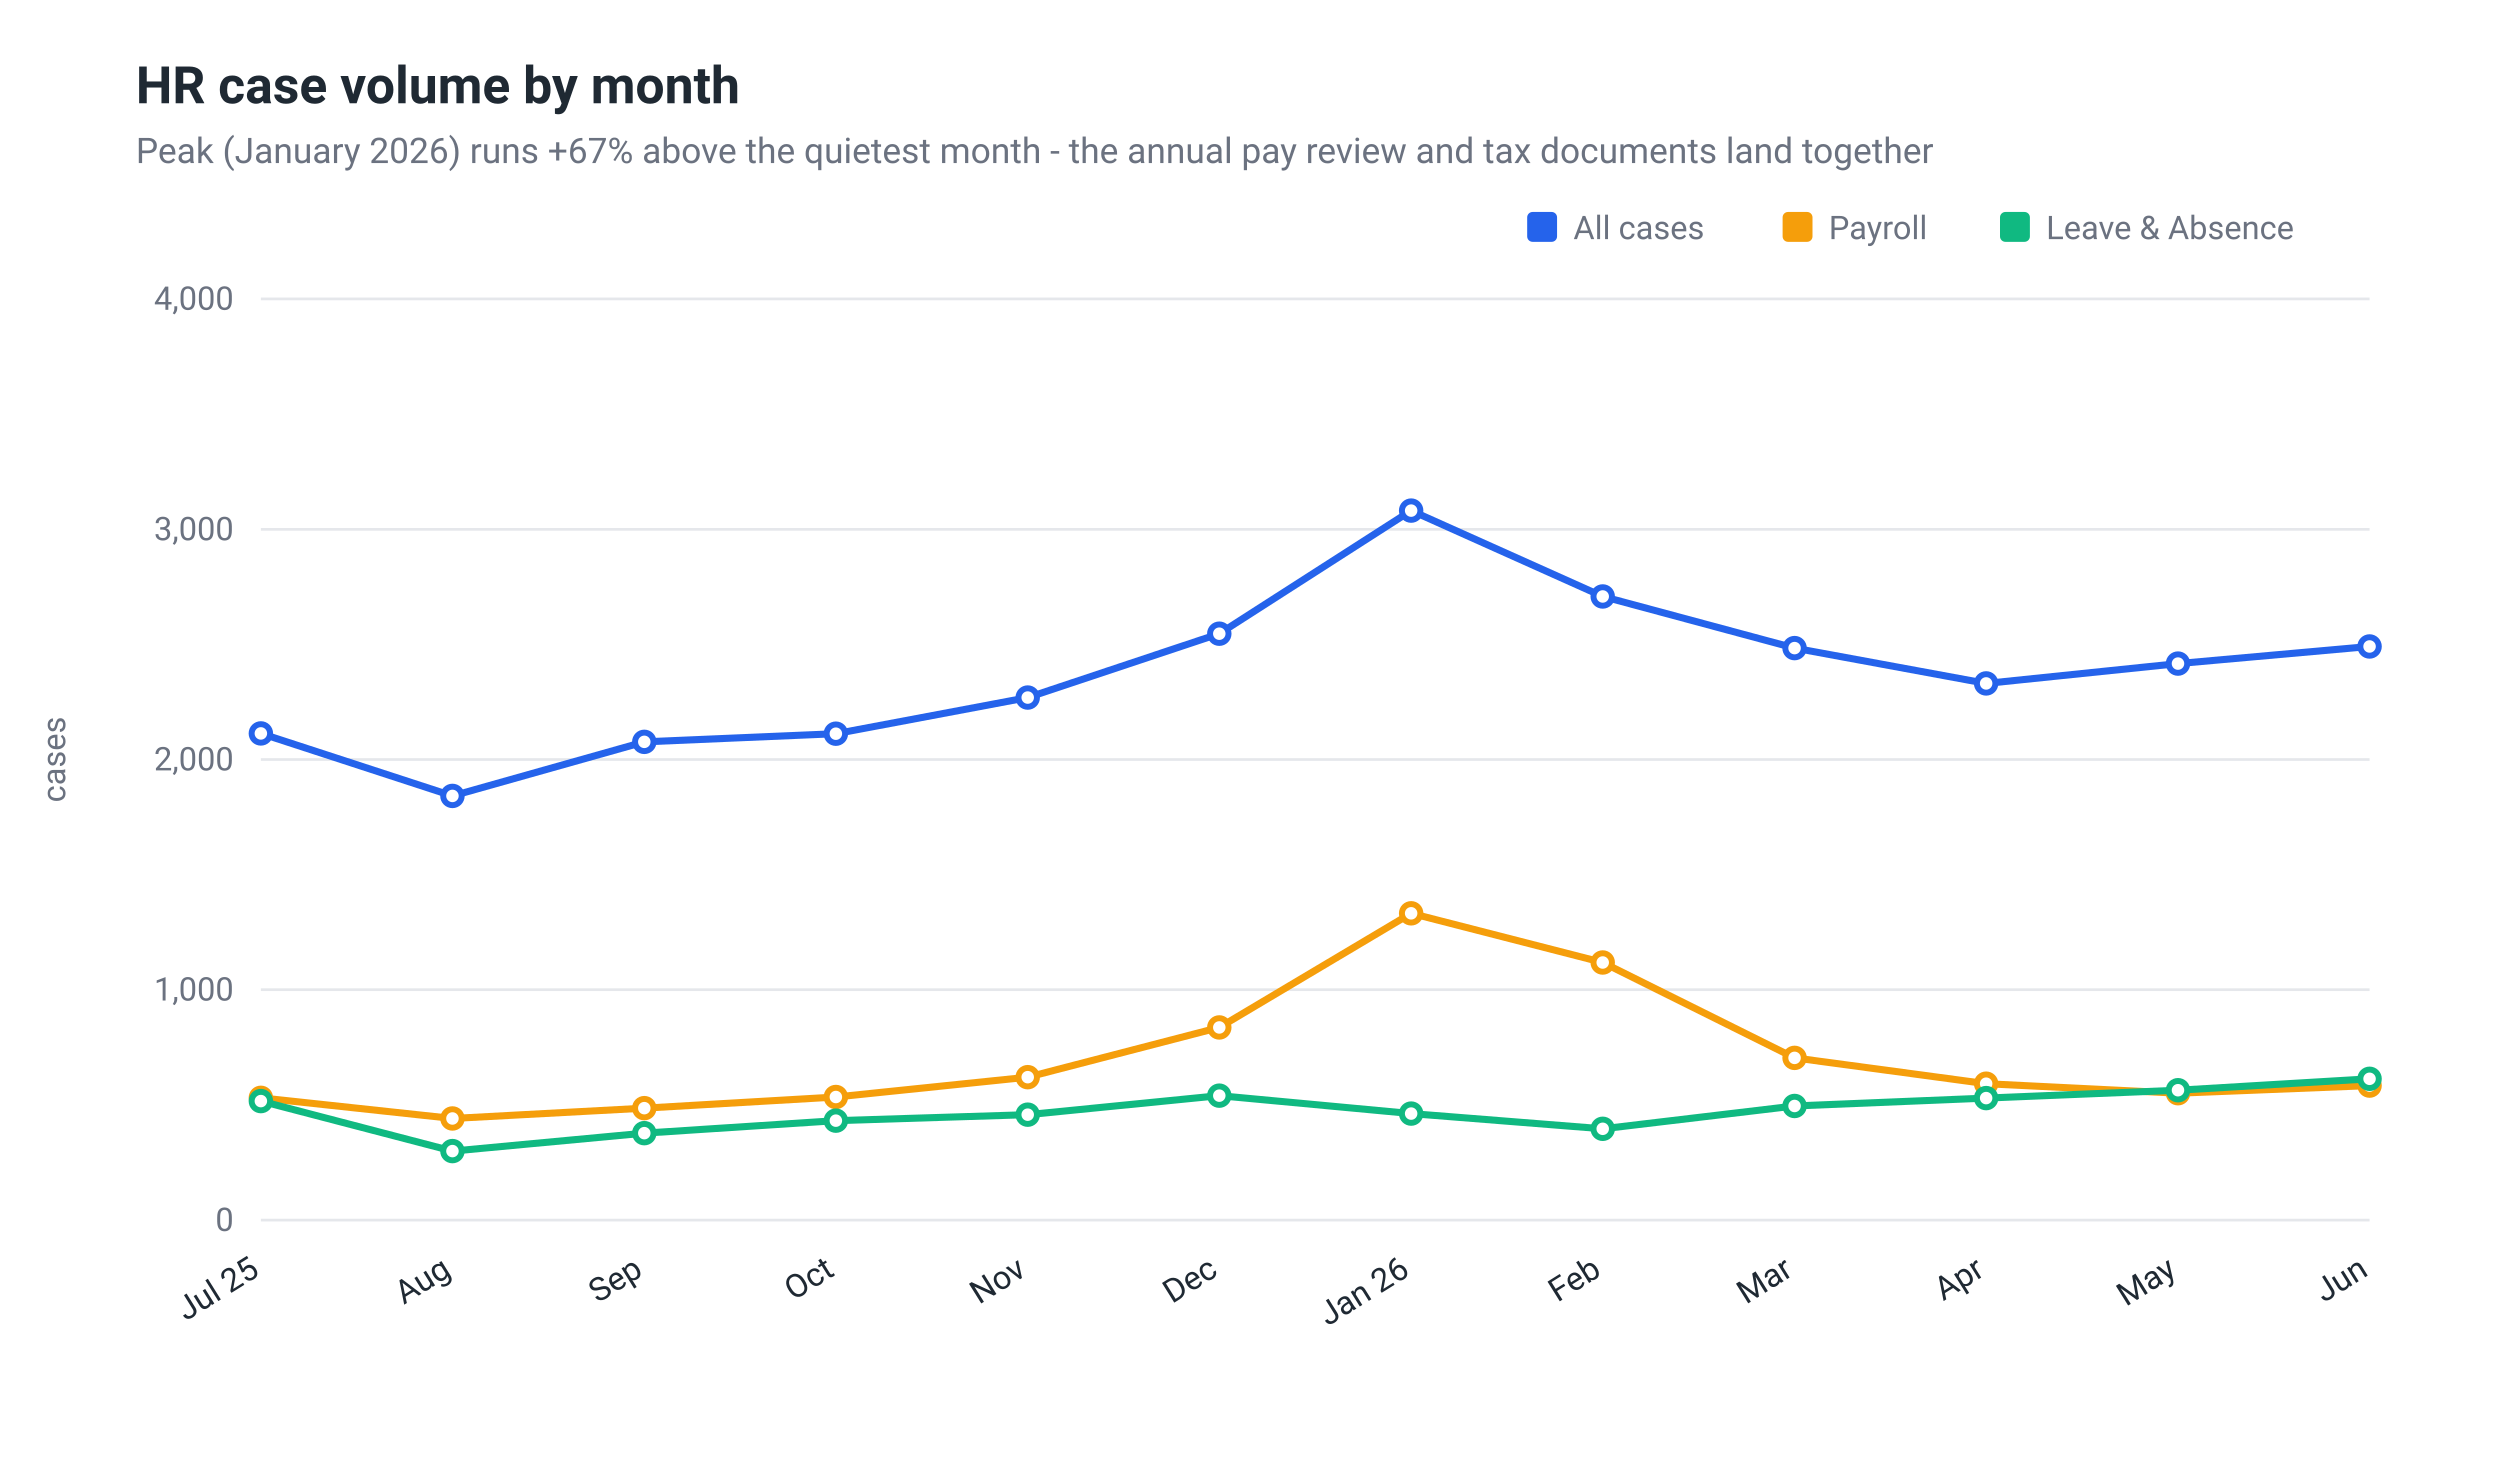
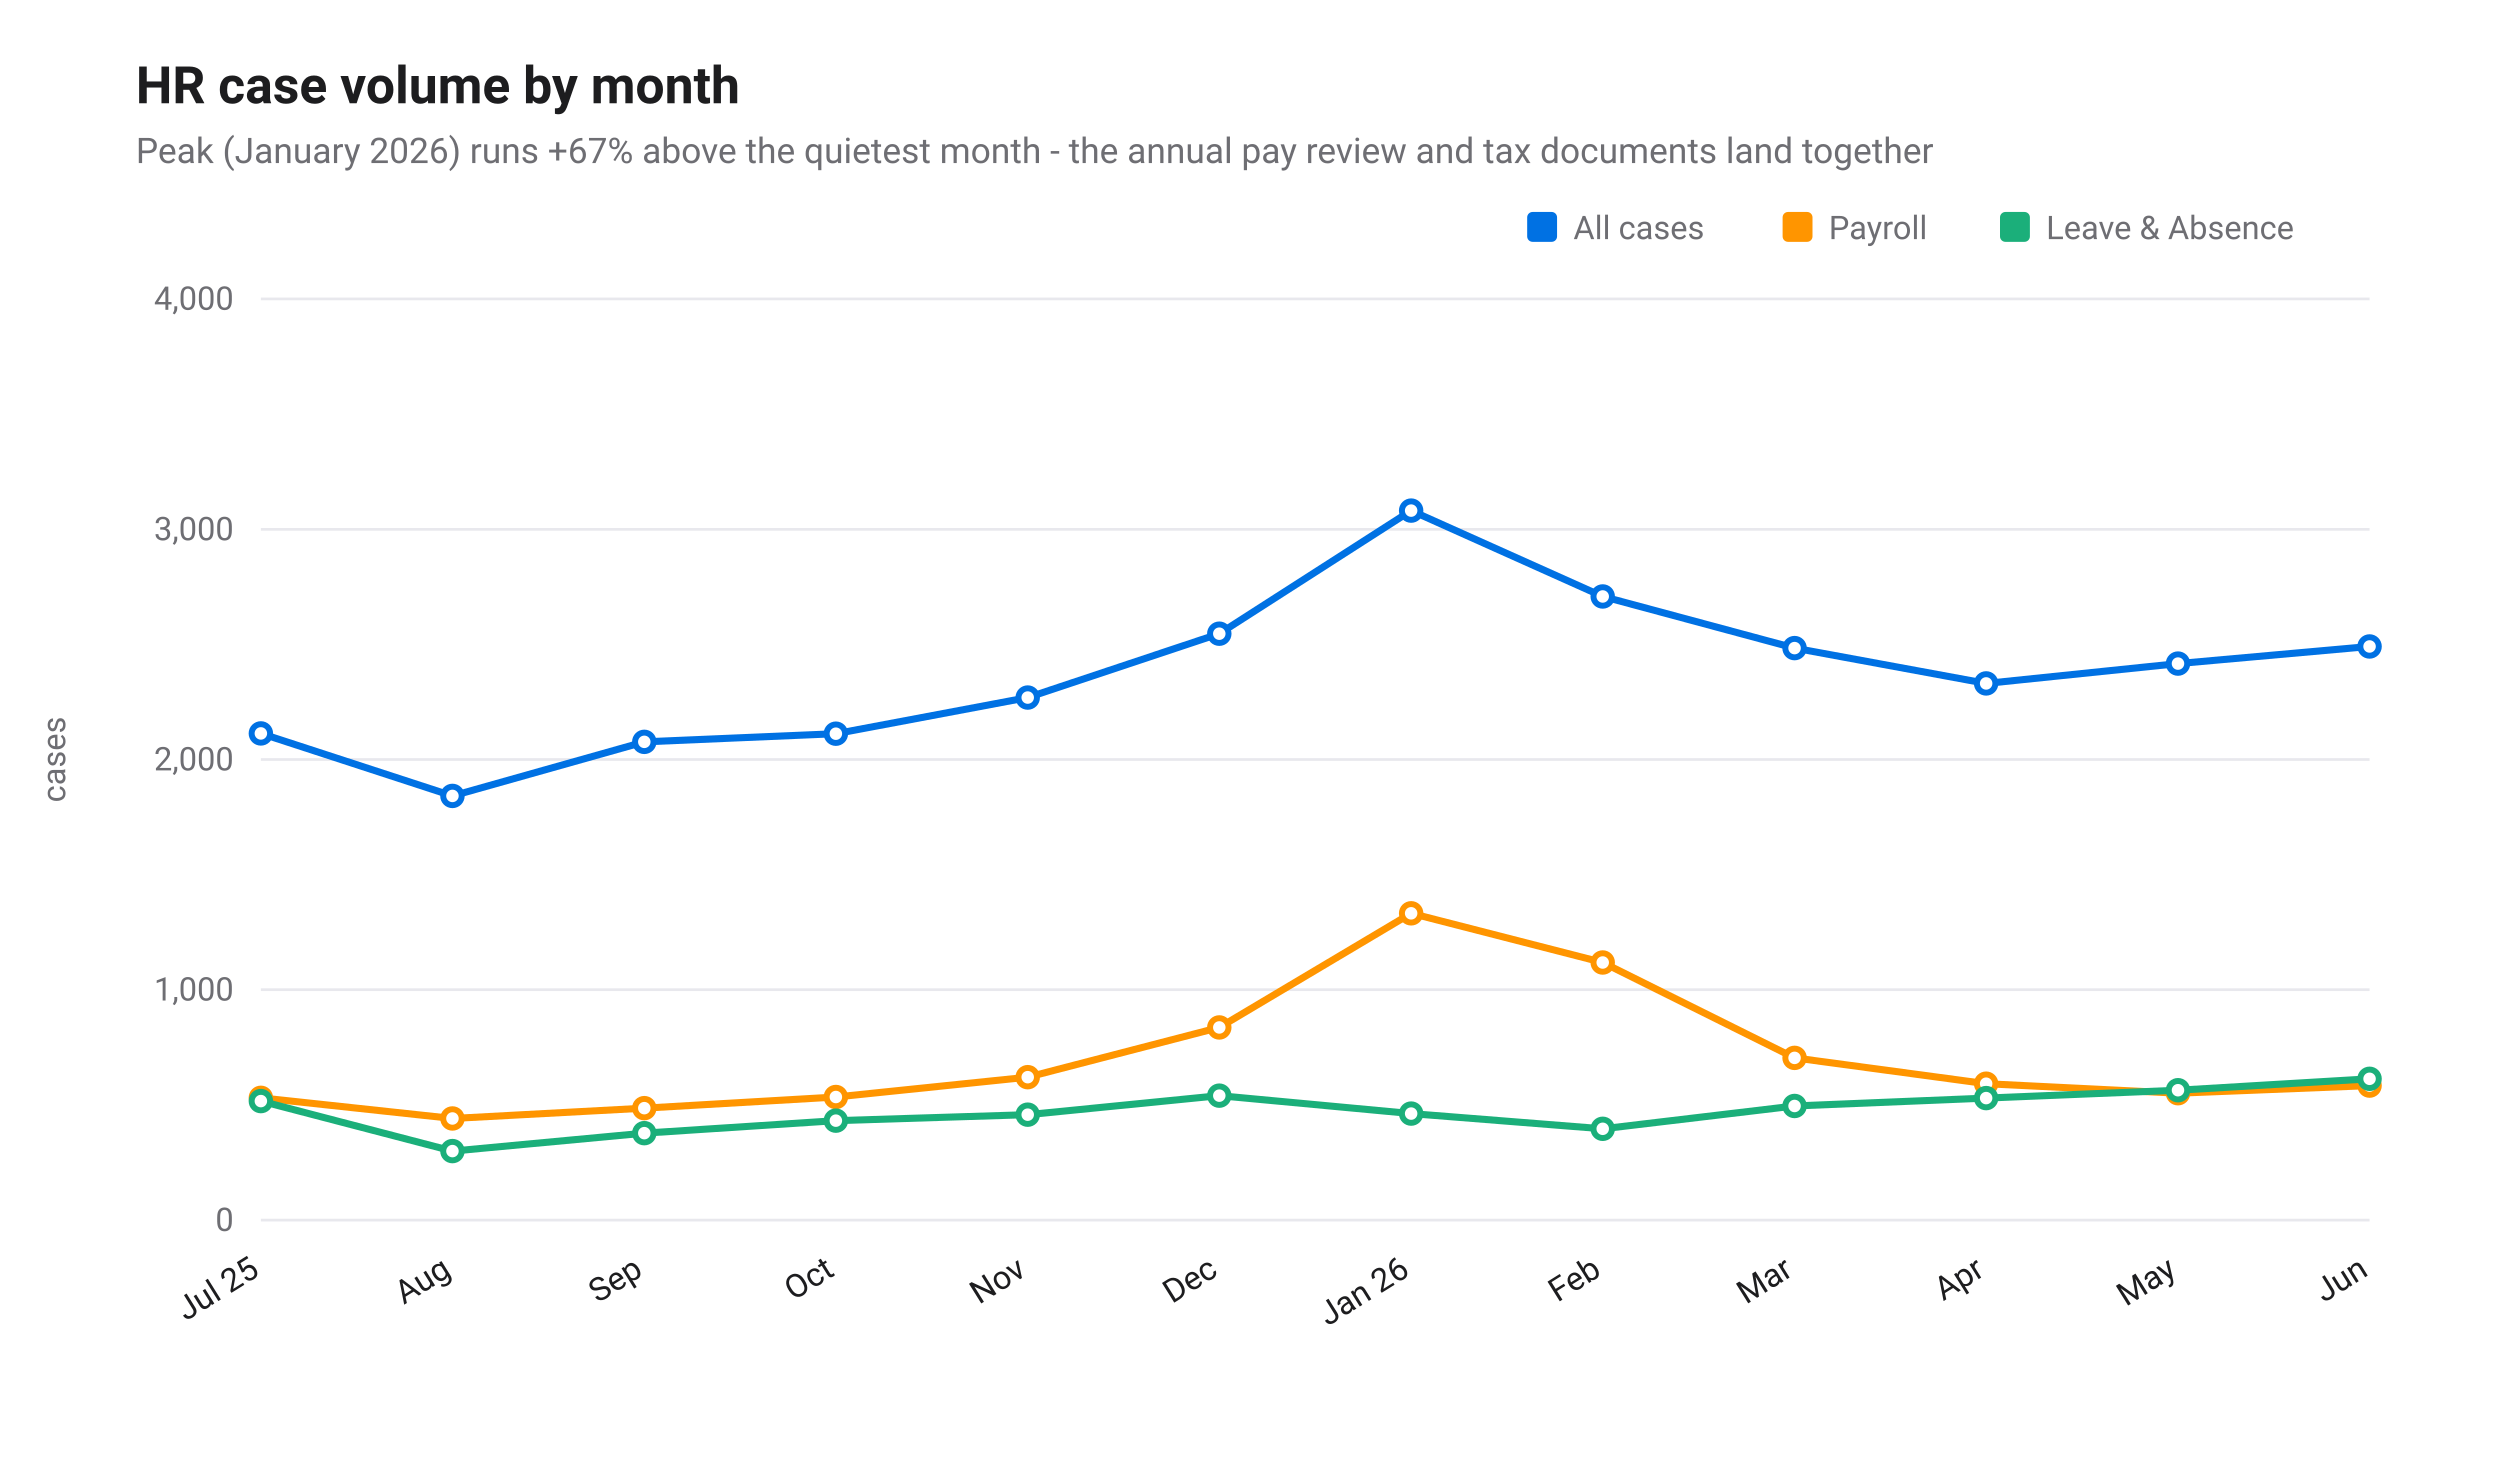
<svg xmlns="http://www.w3.org/2000/svg" viewBox="0 0 920 545" width="920" height="545" role="img">
  <rect width="920" height="545" fill="#ffffff" />
-   <text x="50.0" y="38.0" font-family="-apple-system, BlinkMacSystemFont, 'Segoe UI', Roboto, Helvetica, Arial, sans-serif" font-size="19" fill="#1f2933" text-anchor="start" font-weight="600">HR case volume by month</text>
-   <text x="50.0" y="60.0" font-family="-apple-system, BlinkMacSystemFont, 'Segoe UI', Roboto, Helvetica, Arial, sans-serif" font-size="13" fill="#6b7280" text-anchor="start" font-weight="normal">Peak (January 2026) runs +67% above the quietest month - the annual pay review and tax documents land together</text>
-   <text x="24.0" y="279.5" font-family="-apple-system, BlinkMacSystemFont, 'Segoe UI', Roboto, Helvetica, Arial, sans-serif" font-size="12" fill="#6b7280" text-anchor="middle" font-weight="normal" transform="rotate(-90 24 279.5)">cases</text>
-   <line x1="96" y1="449.0" x2="872" y2="449.0" stroke="#e5e7eb" stroke-width="1" />
-   <text x="86.0" y="453.0" font-family="-apple-system, BlinkMacSystemFont, 'Segoe UI', Roboto, Helvetica, Arial, sans-serif" font-size="12" fill="#6b7280" text-anchor="end" font-weight="normal">0</text>
-   <line x1="96" y1="364.2" x2="872" y2="364.2" stroke="#e5e7eb" stroke-width="1" />
-   <text x="86.0" y="368.2" font-family="-apple-system, BlinkMacSystemFont, 'Segoe UI', Roboto, Helvetica, Arial, sans-serif" font-size="12" fill="#6b7280" text-anchor="end" font-weight="normal">1,000</text>
-   <line x1="96" y1="279.5" x2="872" y2="279.5" stroke="#e5e7eb" stroke-width="1" />
-   <text x="86.0" y="283.5" font-family="-apple-system, BlinkMacSystemFont, 'Segoe UI', Roboto, Helvetica, Arial, sans-serif" font-size="12" fill="#6b7280" text-anchor="end" font-weight="normal">2,000</text>
-   <line x1="96" y1="194.8" x2="872" y2="194.8" stroke="#e5e7eb" stroke-width="1" />
-   <text x="86.0" y="198.8" font-family="-apple-system, BlinkMacSystemFont, 'Segoe UI', Roboto, Helvetica, Arial, sans-serif" font-size="12" fill="#6b7280" text-anchor="end" font-weight="normal">3,000</text>
-   <line x1="96" y1="110.0" x2="872" y2="110.0" stroke="#e5e7eb" stroke-width="1" />
-   <text x="86.0" y="114.0" font-family="-apple-system, BlinkMacSystemFont, 'Segoe UI', Roboto, Helvetica, Arial, sans-serif" font-size="12" fill="#6b7280" text-anchor="end" font-weight="normal">4,000</text>
-   <rect x="736" y="78" width="11" height="11" rx="2" fill="#10b981" />
-   <text x="753.0" y="88.0" font-family="-apple-system, BlinkMacSystemFont, 'Segoe UI', Roboto, Helvetica, Arial, sans-serif" font-size="12" fill="#6b7280" text-anchor="start" font-weight="normal">Leave &amp; Absence</text>
-   <rect x="656" y="78" width="11" height="11" rx="2" fill="#f59e0b" />
-   <text x="673.0" y="88.0" font-family="-apple-system, BlinkMacSystemFont, 'Segoe UI', Roboto, Helvetica, Arial, sans-serif" font-size="12" fill="#6b7280" text-anchor="start" font-weight="normal">Payroll</text>
-   <rect x="562" y="78" width="11" height="11" rx="2" fill="#2563eb" />
-   <text x="579.0" y="88.0" font-family="-apple-system, BlinkMacSystemFont, 'Segoe UI', Roboto, Helvetica, Arial, sans-serif" font-size="12" fill="#6b7280" text-anchor="start" font-weight="normal">All cases</text>
-   <path d="M96.0,269.9 L166.5,292.9 L237.1,273.0 L307.6,270.0 L378.2,256.7 L448.7,233.2 L519.3,187.9 L589.8,219.5 L660.4,238.5 L730.9,251.5 L801.5,244.2 L872.0,237.9" fill="none" stroke="#2563eb" stroke-width="2.6" stroke-linejoin="round" stroke-linecap="round" />
-   <circle cx="96.0" cy="269.9" r="3.4" fill="#ffffff" stroke="#2563eb" stroke-width="2.2" />
-   <circle cx="166.5" cy="292.9" r="3.4" fill="#ffffff" stroke="#2563eb" stroke-width="2.2" />
-   <circle cx="237.1" cy="273.0" r="3.4" fill="#ffffff" stroke="#2563eb" stroke-width="2.2" />
-   <circle cx="307.6" cy="270.0" r="3.4" fill="#ffffff" stroke="#2563eb" stroke-width="2.2" />
-   <circle cx="378.2" cy="256.7" r="3.4" fill="#ffffff" stroke="#2563eb" stroke-width="2.2" />
-   <circle cx="448.7" cy="233.2" r="3.4" fill="#ffffff" stroke="#2563eb" stroke-width="2.2" />
-   <circle cx="519.3" cy="187.9" r="3.4" fill="#ffffff" stroke="#2563eb" stroke-width="2.2" />
-   <circle cx="589.8" cy="219.5" r="3.4" fill="#ffffff" stroke="#2563eb" stroke-width="2.2" />
-   <circle cx="660.4" cy="238.5" r="3.4" fill="#ffffff" stroke="#2563eb" stroke-width="2.2" />
-   <circle cx="730.9" cy="251.5" r="3.4" fill="#ffffff" stroke="#2563eb" stroke-width="2.2" />
-   <circle cx="801.5" cy="244.2" r="3.4" fill="#ffffff" stroke="#2563eb" stroke-width="2.2" />
-   <circle cx="872.0" cy="237.9" r="3.4" fill="#ffffff" stroke="#2563eb" stroke-width="2.2" />
-   <path d="M96.0,404.0 L166.5,411.6 L237.1,407.8 L307.6,403.7 L378.2,396.4 L448.7,378.1 L519.3,336.1 L589.8,354.2 L660.4,389.3 L730.9,398.8 L801.5,402.3 L872.0,399.5" fill="none" stroke="#f59e0b" stroke-width="2.6" stroke-linejoin="round" stroke-linecap="round" />
-   <circle cx="96.0" cy="404.0" r="3.4" fill="#ffffff" stroke="#f59e0b" stroke-width="2.2" />
-   <circle cx="166.5" cy="411.6" r="3.4" fill="#ffffff" stroke="#f59e0b" stroke-width="2.2" />
-   <circle cx="237.1" cy="407.8" r="3.4" fill="#ffffff" stroke="#f59e0b" stroke-width="2.2" />
-   <circle cx="307.6" cy="403.7" r="3.4" fill="#ffffff" stroke="#f59e0b" stroke-width="2.2" />
-   <circle cx="378.2" cy="396.4" r="3.4" fill="#ffffff" stroke="#f59e0b" stroke-width="2.2" />
-   <circle cx="448.7" cy="378.1" r="3.4" fill="#ffffff" stroke="#f59e0b" stroke-width="2.2" />
-   <circle cx="519.3" cy="336.1" r="3.4" fill="#ffffff" stroke="#f59e0b" stroke-width="2.2" />
-   <circle cx="589.8" cy="354.2" r="3.4" fill="#ffffff" stroke="#f59e0b" stroke-width="2.2" />
-   <circle cx="660.4" cy="389.3" r="3.4" fill="#ffffff" stroke="#f59e0b" stroke-width="2.2" />
-   <circle cx="730.9" cy="398.8" r="3.4" fill="#ffffff" stroke="#f59e0b" stroke-width="2.2" />
-   <circle cx="801.5" cy="402.3" r="3.4" fill="#ffffff" stroke="#f59e0b" stroke-width="2.2" />
-   <circle cx="872.0" cy="399.5" r="3.4" fill="#ffffff" stroke="#f59e0b" stroke-width="2.2" />
-   <path d="M96.0,405.2 L166.5,423.6 L237.1,417.0 L307.6,412.4 L378.2,410.2 L448.7,403.2 L519.3,409.8 L589.8,415.4 L660.4,407.0 L730.9,404.1 L801.5,401.2 L872.0,397.0" fill="none" stroke="#10b981" stroke-width="2.6" stroke-linejoin="round" stroke-linecap="round" />
-   <circle cx="96.0" cy="405.2" r="3.4" fill="#ffffff" stroke="#10b981" stroke-width="2.2" />
-   <circle cx="166.5" cy="423.6" r="3.4" fill="#ffffff" stroke="#10b981" stroke-width="2.2" />
-   <circle cx="237.1" cy="417.0" r="3.4" fill="#ffffff" stroke="#10b981" stroke-width="2.2" />
-   <circle cx="307.6" cy="412.4" r="3.4" fill="#ffffff" stroke="#10b981" stroke-width="2.2" />
-   <circle cx="378.2" cy="410.2" r="3.4" fill="#ffffff" stroke="#10b981" stroke-width="2.2" />
-   <circle cx="448.7" cy="403.2" r="3.4" fill="#ffffff" stroke="#10b981" stroke-width="2.2" />
-   <circle cx="519.3" cy="409.8" r="3.4" fill="#ffffff" stroke="#10b981" stroke-width="2.2" />
-   <circle cx="589.8" cy="415.4" r="3.4" fill="#ffffff" stroke="#10b981" stroke-width="2.2" />
-   <circle cx="660.4" cy="407.0" r="3.4" fill="#ffffff" stroke="#10b981" stroke-width="2.2" />
-   <circle cx="730.9" cy="404.1" r="3.4" fill="#ffffff" stroke="#10b981" stroke-width="2.2" />
-   <circle cx="801.5" cy="401.2" r="3.4" fill="#ffffff" stroke="#10b981" stroke-width="2.2" />
-   <circle cx="872.0" cy="397.0" r="3.4" fill="#ffffff" stroke="#10b981" stroke-width="2.2" />
-   <text x="96.0" y="469.0" font-family="-apple-system, BlinkMacSystemFont, 'Segoe UI', Roboto, Helvetica, Arial, sans-serif" font-size="12" fill="#1f2933" text-anchor="end" font-weight="normal" transform="rotate(-32 96.0 469)">Jul 25</text>
-   <text x="166.5" y="469.0" font-family="-apple-system, BlinkMacSystemFont, 'Segoe UI', Roboto, Helvetica, Arial, sans-serif" font-size="12" fill="#1f2933" text-anchor="end" font-weight="normal" transform="rotate(-32 166.5455 469)">Aug</text>
-   <text x="237.1" y="469.0" font-family="-apple-system, BlinkMacSystemFont, 'Segoe UI', Roboto, Helvetica, Arial, sans-serif" font-size="12" fill="#1f2933" text-anchor="end" font-weight="normal" transform="rotate(-32 237.0909 469)">Sep</text>
-   <text x="307.6" y="469.0" font-family="-apple-system, BlinkMacSystemFont, 'Segoe UI', Roboto, Helvetica, Arial, sans-serif" font-size="12" fill="#1f2933" text-anchor="end" font-weight="normal" transform="rotate(-32 307.6364 469)">Oct</text>
-   <text x="378.2" y="469.0" font-family="-apple-system, BlinkMacSystemFont, 'Segoe UI', Roboto, Helvetica, Arial, sans-serif" font-size="12" fill="#1f2933" text-anchor="end" font-weight="normal" transform="rotate(-32 378.1818 469)">Nov</text>
-   <text x="448.7" y="469.0" font-family="-apple-system, BlinkMacSystemFont, 'Segoe UI', Roboto, Helvetica, Arial, sans-serif" font-size="12" fill="#1f2933" text-anchor="end" font-weight="normal" transform="rotate(-32 448.7273 469)">Dec</text>
-   <text x="519.3" y="469.0" font-family="-apple-system, BlinkMacSystemFont, 'Segoe UI', Roboto, Helvetica, Arial, sans-serif" font-size="12" fill="#1f2933" text-anchor="end" font-weight="normal" transform="rotate(-32 519.2727 469)">Jan 26</text>
-   <text x="589.8" y="469.0" font-family="-apple-system, BlinkMacSystemFont, 'Segoe UI', Roboto, Helvetica, Arial, sans-serif" font-size="12" fill="#1f2933" text-anchor="end" font-weight="normal" transform="rotate(-32 589.8182 469)">Feb</text>
-   <text x="660.4" y="469.0" font-family="-apple-system, BlinkMacSystemFont, 'Segoe UI', Roboto, Helvetica, Arial, sans-serif" font-size="12" fill="#1f2933" text-anchor="end" font-weight="normal" transform="rotate(-32 660.3636 469)">Mar</text>
-   <text x="730.9" y="469.0" font-family="-apple-system, BlinkMacSystemFont, 'Segoe UI', Roboto, Helvetica, Arial, sans-serif" font-size="12" fill="#1f2933" text-anchor="end" font-weight="normal" transform="rotate(-32 730.9091 469)">Apr</text>
-   <text x="801.5" y="469.0" font-family="-apple-system, BlinkMacSystemFont, 'Segoe UI', Roboto, Helvetica, Arial, sans-serif" font-size="12" fill="#1f2933" text-anchor="end" font-weight="normal" transform="rotate(-32 801.4545 469)">May</text>
-   <text x="872.0" y="469.0" font-family="-apple-system, BlinkMacSystemFont, 'Segoe UI', Roboto, Helvetica, Arial, sans-serif" font-size="12" fill="#1f2933" text-anchor="end" font-weight="normal" transform="rotate(-32 872.0 469)">Jun</text>
+   <text x="50.0" y="38.0" font-family="-apple-system, BlinkMacSystemFont, 'SF Pro Text', 'Segoe UI', Roboto, Helvetica, Arial, sans-serif" font-size="19" fill="#1d1d1f" text-anchor="start" font-weight="600">HR case volume by month</text>
+   <text x="50.0" y="60.0" font-family="-apple-system, BlinkMacSystemFont, 'SF Pro Text', 'Segoe UI', Roboto, Helvetica, Arial, sans-serif" font-size="13" fill="#6e6e73" text-anchor="start" font-weight="normal">Peak (January 2026) runs +67% above the quietest month - the annual pay review and tax documents land together</text>
+   <text x="24.0" y="279.5" font-family="-apple-system, BlinkMacSystemFont, 'SF Pro Text', 'Segoe UI', Roboto, Helvetica, Arial, sans-serif" font-size="12" fill="#6e6e73" text-anchor="middle" font-weight="normal" transform="rotate(-90 24 279.5)">cases</text>
+   <line x1="96" y1="449.0" x2="872" y2="449.0" stroke="#e8e8ed" stroke-width="1" />
+   <text x="86.0" y="453.0" font-family="-apple-system, BlinkMacSystemFont, 'SF Pro Text', 'Segoe UI', Roboto, Helvetica, Arial, sans-serif" font-size="12" fill="#6e6e73" text-anchor="end" font-weight="normal">0</text>
+   <line x1="96" y1="364.2" x2="872" y2="364.2" stroke="#e8e8ed" stroke-width="1" />
+   <text x="86.0" y="368.2" font-family="-apple-system, BlinkMacSystemFont, 'SF Pro Text', 'Segoe UI', Roboto, Helvetica, Arial, sans-serif" font-size="12" fill="#6e6e73" text-anchor="end" font-weight="normal">1,000</text>
+   <line x1="96" y1="279.5" x2="872" y2="279.5" stroke="#e8e8ed" stroke-width="1" />
+   <text x="86.0" y="283.5" font-family="-apple-system, BlinkMacSystemFont, 'SF Pro Text', 'Segoe UI', Roboto, Helvetica, Arial, sans-serif" font-size="12" fill="#6e6e73" text-anchor="end" font-weight="normal">2,000</text>
+   <line x1="96" y1="194.8" x2="872" y2="194.8" stroke="#e8e8ed" stroke-width="1" />
+   <text x="86.0" y="198.8" font-family="-apple-system, BlinkMacSystemFont, 'SF Pro Text', 'Segoe UI', Roboto, Helvetica, Arial, sans-serif" font-size="12" fill="#6e6e73" text-anchor="end" font-weight="normal">3,000</text>
+   <line x1="96" y1="110.0" x2="872" y2="110.0" stroke="#e8e8ed" stroke-width="1" />
+   <text x="86.0" y="114.0" font-family="-apple-system, BlinkMacSystemFont, 'SF Pro Text', 'Segoe UI', Roboto, Helvetica, Arial, sans-serif" font-size="12" fill="#6e6e73" text-anchor="end" font-weight="normal">4,000</text>
+   <rect x="736" y="78" width="11" height="11" rx="2" fill="#1baf7a" />
+   <text x="753.0" y="88.0" font-family="-apple-system, BlinkMacSystemFont, 'SF Pro Text', 'Segoe UI', Roboto, Helvetica, Arial, sans-serif" font-size="12" fill="#6e6e73" text-anchor="start" font-weight="normal">Leave &amp; Absence</text>
+   <rect x="656" y="78" width="11" height="11" rx="2" fill="#ff9500" />
+   <text x="673.0" y="88.0" font-family="-apple-system, BlinkMacSystemFont, 'SF Pro Text', 'Segoe UI', Roboto, Helvetica, Arial, sans-serif" font-size="12" fill="#6e6e73" text-anchor="start" font-weight="normal">Payroll</text>
+   <rect x="562" y="78" width="11" height="11" rx="2" fill="#0071e3" />
+   <text x="579.0" y="88.0" font-family="-apple-system, BlinkMacSystemFont, 'SF Pro Text', 'Segoe UI', Roboto, Helvetica, Arial, sans-serif" font-size="12" fill="#6e6e73" text-anchor="start" font-weight="normal">All cases</text>
+   <path d="M96.0,269.9 L166.5,292.9 L237.1,273.0 L307.6,270.0 L378.2,256.7 L448.7,233.2 L519.3,187.9 L589.8,219.5 L660.4,238.5 L730.9,251.5 L801.5,244.2 L872.0,237.9" fill="none" stroke="#0071e3" stroke-width="2.6" stroke-linejoin="round" stroke-linecap="round" />
+   <circle cx="96.0" cy="269.9" r="3.4" fill="#ffffff" stroke="#0071e3" stroke-width="2.2" />
+   <circle cx="166.5" cy="292.9" r="3.4" fill="#ffffff" stroke="#0071e3" stroke-width="2.2" />
+   <circle cx="237.1" cy="273.0" r="3.4" fill="#ffffff" stroke="#0071e3" stroke-width="2.2" />
+   <circle cx="307.6" cy="270.0" r="3.4" fill="#ffffff" stroke="#0071e3" stroke-width="2.2" />
+   <circle cx="378.2" cy="256.7" r="3.4" fill="#ffffff" stroke="#0071e3" stroke-width="2.2" />
+   <circle cx="448.7" cy="233.2" r="3.4" fill="#ffffff" stroke="#0071e3" stroke-width="2.2" />
+   <circle cx="519.3" cy="187.9" r="3.4" fill="#ffffff" stroke="#0071e3" stroke-width="2.2" />
+   <circle cx="589.8" cy="219.5" r="3.4" fill="#ffffff" stroke="#0071e3" stroke-width="2.2" />
+   <circle cx="660.4" cy="238.5" r="3.4" fill="#ffffff" stroke="#0071e3" stroke-width="2.2" />
+   <circle cx="730.9" cy="251.5" r="3.4" fill="#ffffff" stroke="#0071e3" stroke-width="2.2" />
+   <circle cx="801.5" cy="244.2" r="3.4" fill="#ffffff" stroke="#0071e3" stroke-width="2.2" />
+   <circle cx="872.0" cy="237.9" r="3.4" fill="#ffffff" stroke="#0071e3" stroke-width="2.2" />
+   <path d="M96.0,404.0 L166.5,411.6 L237.1,407.8 L307.6,403.7 L378.2,396.4 L448.7,378.1 L519.3,336.1 L589.8,354.2 L660.4,389.3 L730.9,398.8 L801.5,402.3 L872.0,399.5" fill="none" stroke="#ff9500" stroke-width="2.6" stroke-linejoin="round" stroke-linecap="round" />
+   <circle cx="96.0" cy="404.0" r="3.4" fill="#ffffff" stroke="#ff9500" stroke-width="2.2" />
+   <circle cx="166.5" cy="411.6" r="3.4" fill="#ffffff" stroke="#ff9500" stroke-width="2.2" />
+   <circle cx="237.1" cy="407.8" r="3.4" fill="#ffffff" stroke="#ff9500" stroke-width="2.2" />
+   <circle cx="307.6" cy="403.7" r="3.4" fill="#ffffff" stroke="#ff9500" stroke-width="2.2" />
+   <circle cx="378.2" cy="396.4" r="3.4" fill="#ffffff" stroke="#ff9500" stroke-width="2.2" />
+   <circle cx="448.7" cy="378.1" r="3.4" fill="#ffffff" stroke="#ff9500" stroke-width="2.2" />
+   <circle cx="519.3" cy="336.1" r="3.4" fill="#ffffff" stroke="#ff9500" stroke-width="2.2" />
+   <circle cx="589.8" cy="354.2" r="3.4" fill="#ffffff" stroke="#ff9500" stroke-width="2.2" />
+   <circle cx="660.4" cy="389.3" r="3.4" fill="#ffffff" stroke="#ff9500" stroke-width="2.2" />
+   <circle cx="730.9" cy="398.8" r="3.4" fill="#ffffff" stroke="#ff9500" stroke-width="2.2" />
+   <circle cx="801.5" cy="402.3" r="3.4" fill="#ffffff" stroke="#ff9500" stroke-width="2.2" />
+   <circle cx="872.0" cy="399.5" r="3.4" fill="#ffffff" stroke="#ff9500" stroke-width="2.2" />
+   <path d="M96.0,405.2 L166.5,423.6 L237.1,417.0 L307.6,412.4 L378.2,410.2 L448.7,403.2 L519.3,409.8 L589.8,415.4 L660.4,407.0 L730.9,404.1 L801.5,401.2 L872.0,397.0" fill="none" stroke="#1baf7a" stroke-width="2.6" stroke-linejoin="round" stroke-linecap="round" />
+   <circle cx="96.0" cy="405.2" r="3.4" fill="#ffffff" stroke="#1baf7a" stroke-width="2.2" />
+   <circle cx="166.5" cy="423.6" r="3.4" fill="#ffffff" stroke="#1baf7a" stroke-width="2.2" />
+   <circle cx="237.1" cy="417.0" r="3.4" fill="#ffffff" stroke="#1baf7a" stroke-width="2.2" />
+   <circle cx="307.6" cy="412.4" r="3.4" fill="#ffffff" stroke="#1baf7a" stroke-width="2.2" />
+   <circle cx="378.2" cy="410.2" r="3.4" fill="#ffffff" stroke="#1baf7a" stroke-width="2.2" />
+   <circle cx="448.7" cy="403.2" r="3.4" fill="#ffffff" stroke="#1baf7a" stroke-width="2.2" />
+   <circle cx="519.3" cy="409.8" r="3.4" fill="#ffffff" stroke="#1baf7a" stroke-width="2.2" />
+   <circle cx="589.8" cy="415.4" r="3.4" fill="#ffffff" stroke="#1baf7a" stroke-width="2.2" />
+   <circle cx="660.4" cy="407.0" r="3.4" fill="#ffffff" stroke="#1baf7a" stroke-width="2.2" />
+   <circle cx="730.9" cy="404.1" r="3.4" fill="#ffffff" stroke="#1baf7a" stroke-width="2.2" />
+   <circle cx="801.5" cy="401.2" r="3.4" fill="#ffffff" stroke="#1baf7a" stroke-width="2.2" />
+   <circle cx="872.0" cy="397.0" r="3.4" fill="#ffffff" stroke="#1baf7a" stroke-width="2.2" />
+   <text x="96.0" y="469.0" font-family="-apple-system, BlinkMacSystemFont, 'SF Pro Text', 'Segoe UI', Roboto, Helvetica, Arial, sans-serif" font-size="12" fill="#1d1d1f" text-anchor="end" font-weight="normal" transform="rotate(-32 96.0 469)">Jul 25</text>
+   <text x="166.5" y="469.0" font-family="-apple-system, BlinkMacSystemFont, 'SF Pro Text', 'Segoe UI', Roboto, Helvetica, Arial, sans-serif" font-size="12" fill="#1d1d1f" text-anchor="end" font-weight="normal" transform="rotate(-32 166.5455 469)">Aug</text>
+   <text x="237.1" y="469.0" font-family="-apple-system, BlinkMacSystemFont, 'SF Pro Text', 'Segoe UI', Roboto, Helvetica, Arial, sans-serif" font-size="12" fill="#1d1d1f" text-anchor="end" font-weight="normal" transform="rotate(-32 237.0909 469)">Sep</text>
+   <text x="307.6" y="469.0" font-family="-apple-system, BlinkMacSystemFont, 'SF Pro Text', 'Segoe UI', Roboto, Helvetica, Arial, sans-serif" font-size="12" fill="#1d1d1f" text-anchor="end" font-weight="normal" transform="rotate(-32 307.6364 469)">Oct</text>
+   <text x="378.2" y="469.0" font-family="-apple-system, BlinkMacSystemFont, 'SF Pro Text', 'Segoe UI', Roboto, Helvetica, Arial, sans-serif" font-size="12" fill="#1d1d1f" text-anchor="end" font-weight="normal" transform="rotate(-32 378.1818 469)">Nov</text>
+   <text x="448.7" y="469.0" font-family="-apple-system, BlinkMacSystemFont, 'SF Pro Text', 'Segoe UI', Roboto, Helvetica, Arial, sans-serif" font-size="12" fill="#1d1d1f" text-anchor="end" font-weight="normal" transform="rotate(-32 448.7273 469)">Dec</text>
+   <text x="519.3" y="469.0" font-family="-apple-system, BlinkMacSystemFont, 'SF Pro Text', 'Segoe UI', Roboto, Helvetica, Arial, sans-serif" font-size="12" fill="#1d1d1f" text-anchor="end" font-weight="normal" transform="rotate(-32 519.2727 469)">Jan 26</text>
+   <text x="589.8" y="469.0" font-family="-apple-system, BlinkMacSystemFont, 'SF Pro Text', 'Segoe UI', Roboto, Helvetica, Arial, sans-serif" font-size="12" fill="#1d1d1f" text-anchor="end" font-weight="normal" transform="rotate(-32 589.8182 469)">Feb</text>
+   <text x="660.4" y="469.0" font-family="-apple-system, BlinkMacSystemFont, 'SF Pro Text', 'Segoe UI', Roboto, Helvetica, Arial, sans-serif" font-size="12" fill="#1d1d1f" text-anchor="end" font-weight="normal" transform="rotate(-32 660.3636 469)">Mar</text>
+   <text x="730.9" y="469.0" font-family="-apple-system, BlinkMacSystemFont, 'SF Pro Text', 'Segoe UI', Roboto, Helvetica, Arial, sans-serif" font-size="12" fill="#1d1d1f" text-anchor="end" font-weight="normal" transform="rotate(-32 730.9091 469)">Apr</text>
+   <text x="801.5" y="469.0" font-family="-apple-system, BlinkMacSystemFont, 'SF Pro Text', 'Segoe UI', Roboto, Helvetica, Arial, sans-serif" font-size="12" fill="#1d1d1f" text-anchor="end" font-weight="normal" transform="rotate(-32 801.4545 469)">May</text>
+   <text x="872.0" y="469.0" font-family="-apple-system, BlinkMacSystemFont, 'SF Pro Text', 'Segoe UI', Roboto, Helvetica, Arial, sans-serif" font-size="12" fill="#1d1d1f" text-anchor="end" font-weight="normal" transform="rotate(-32 872.0 469)">Jun</text>
</svg>
